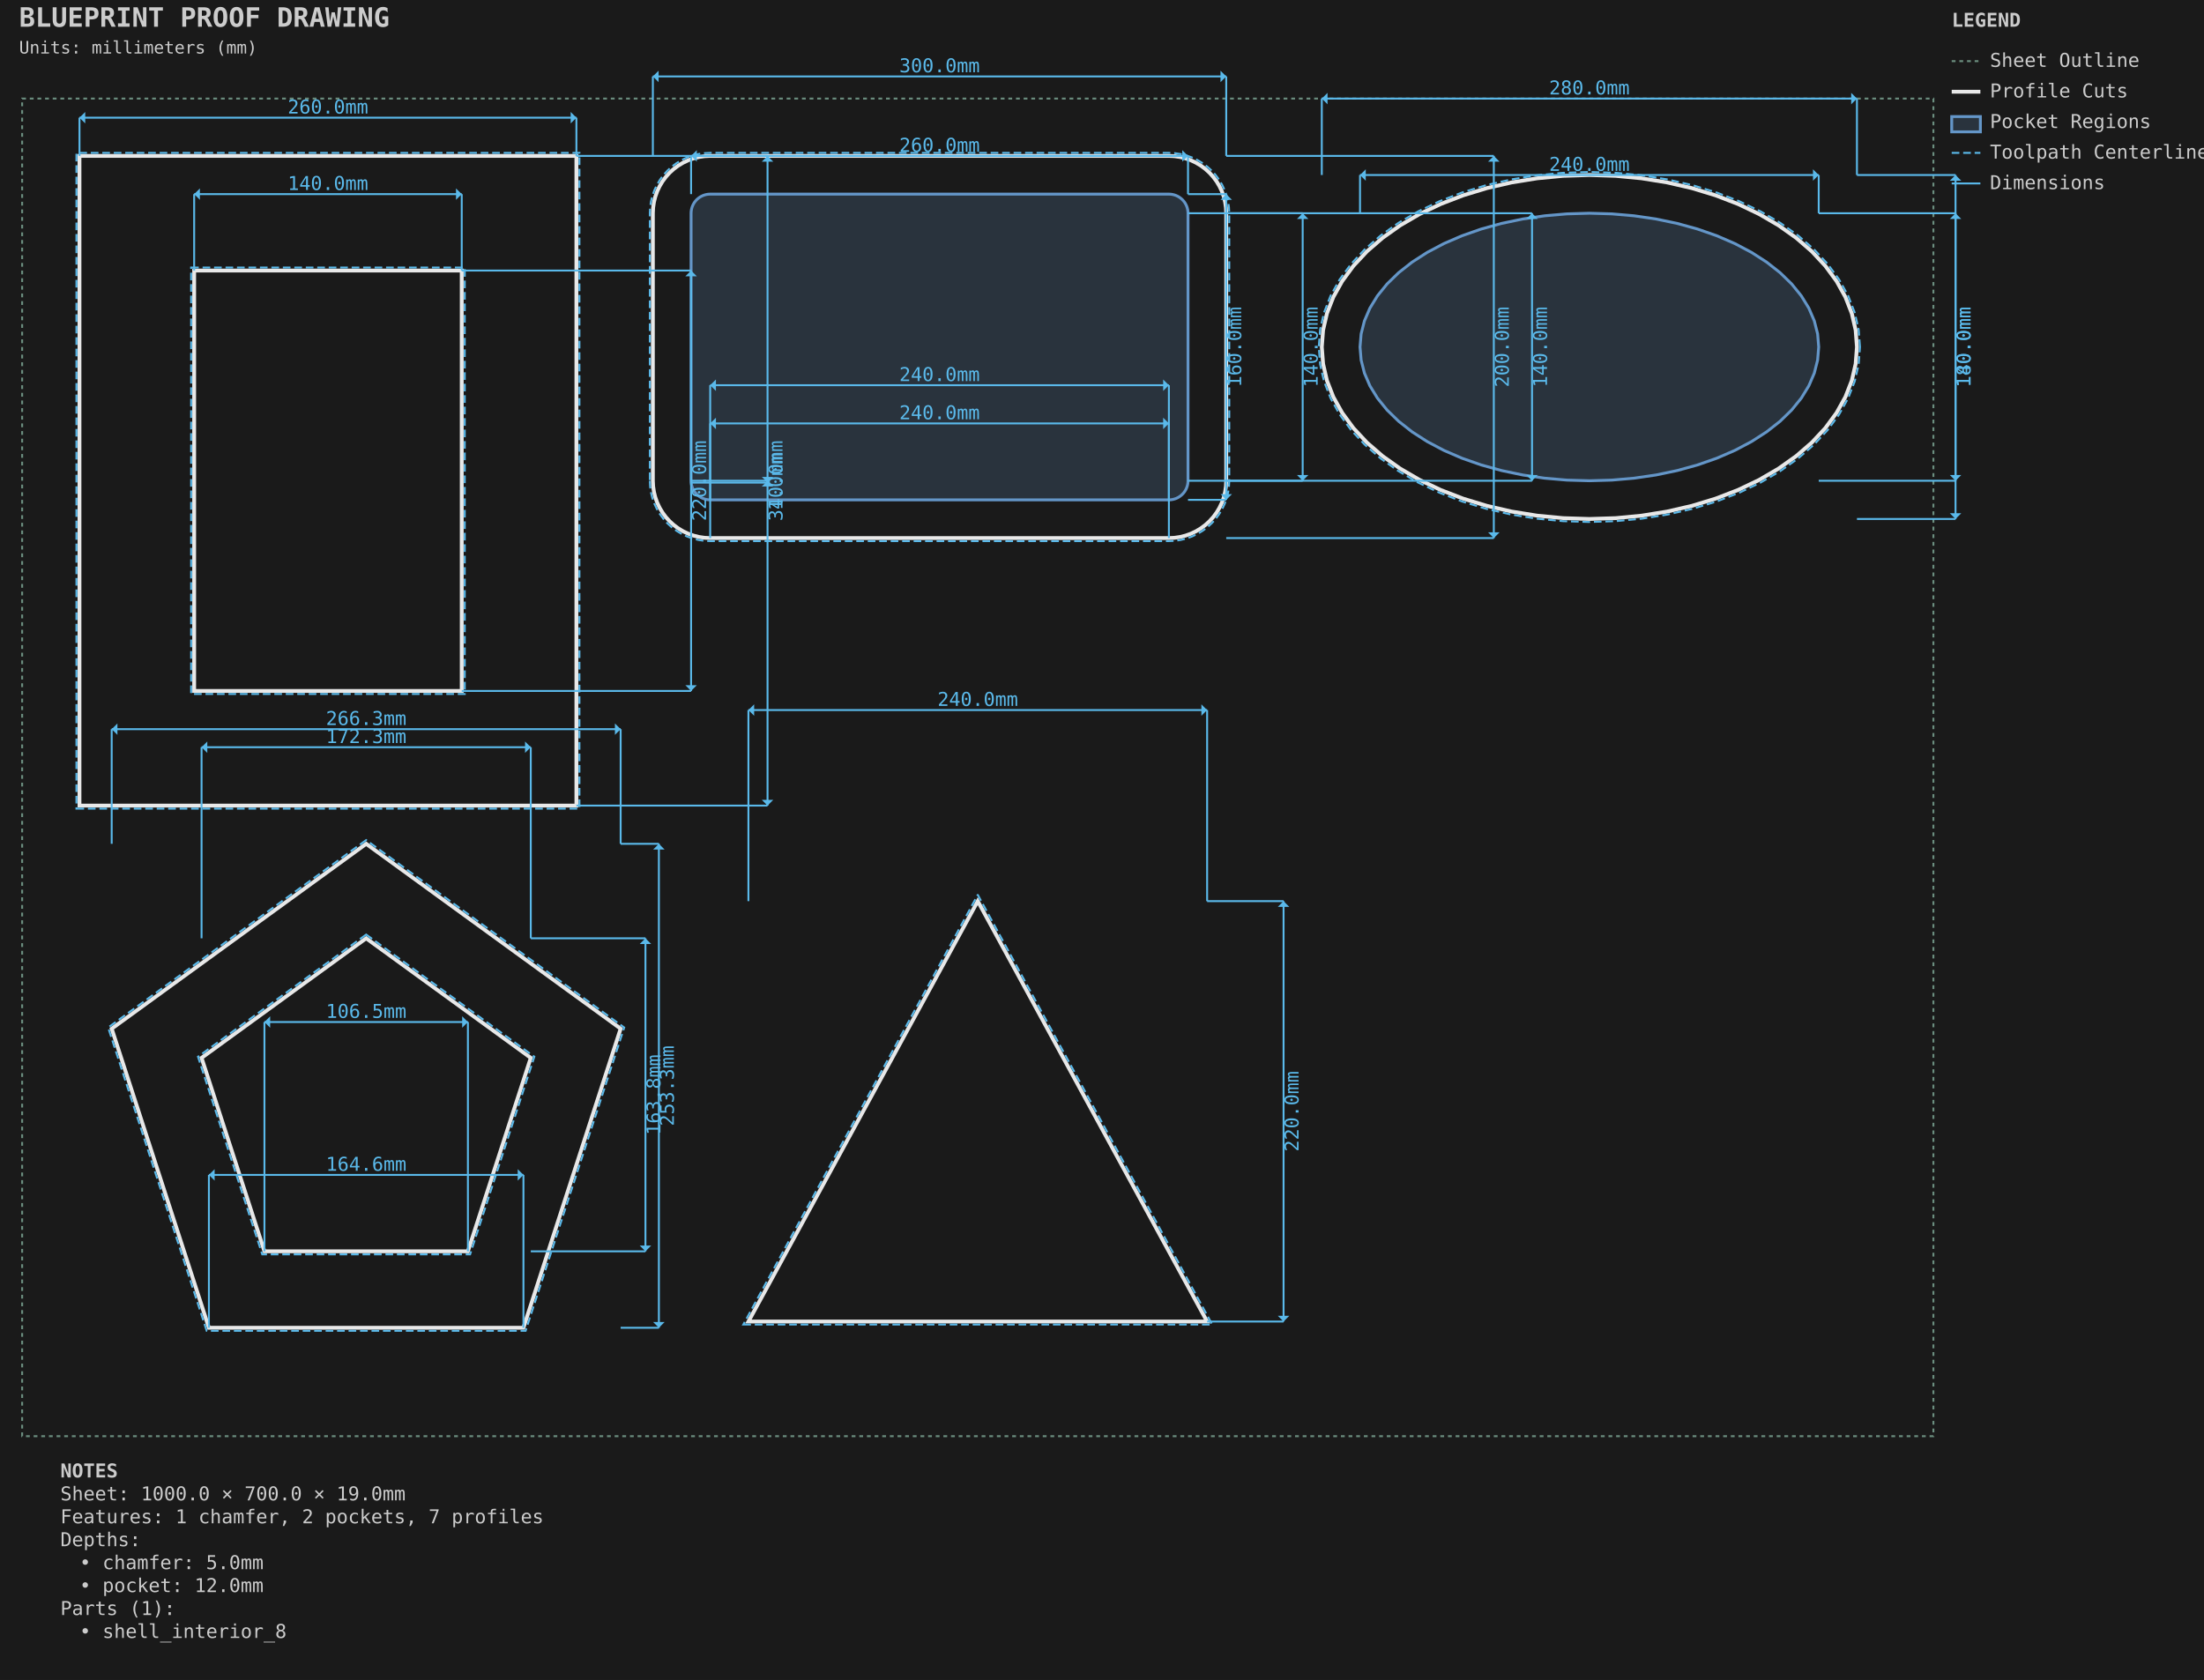
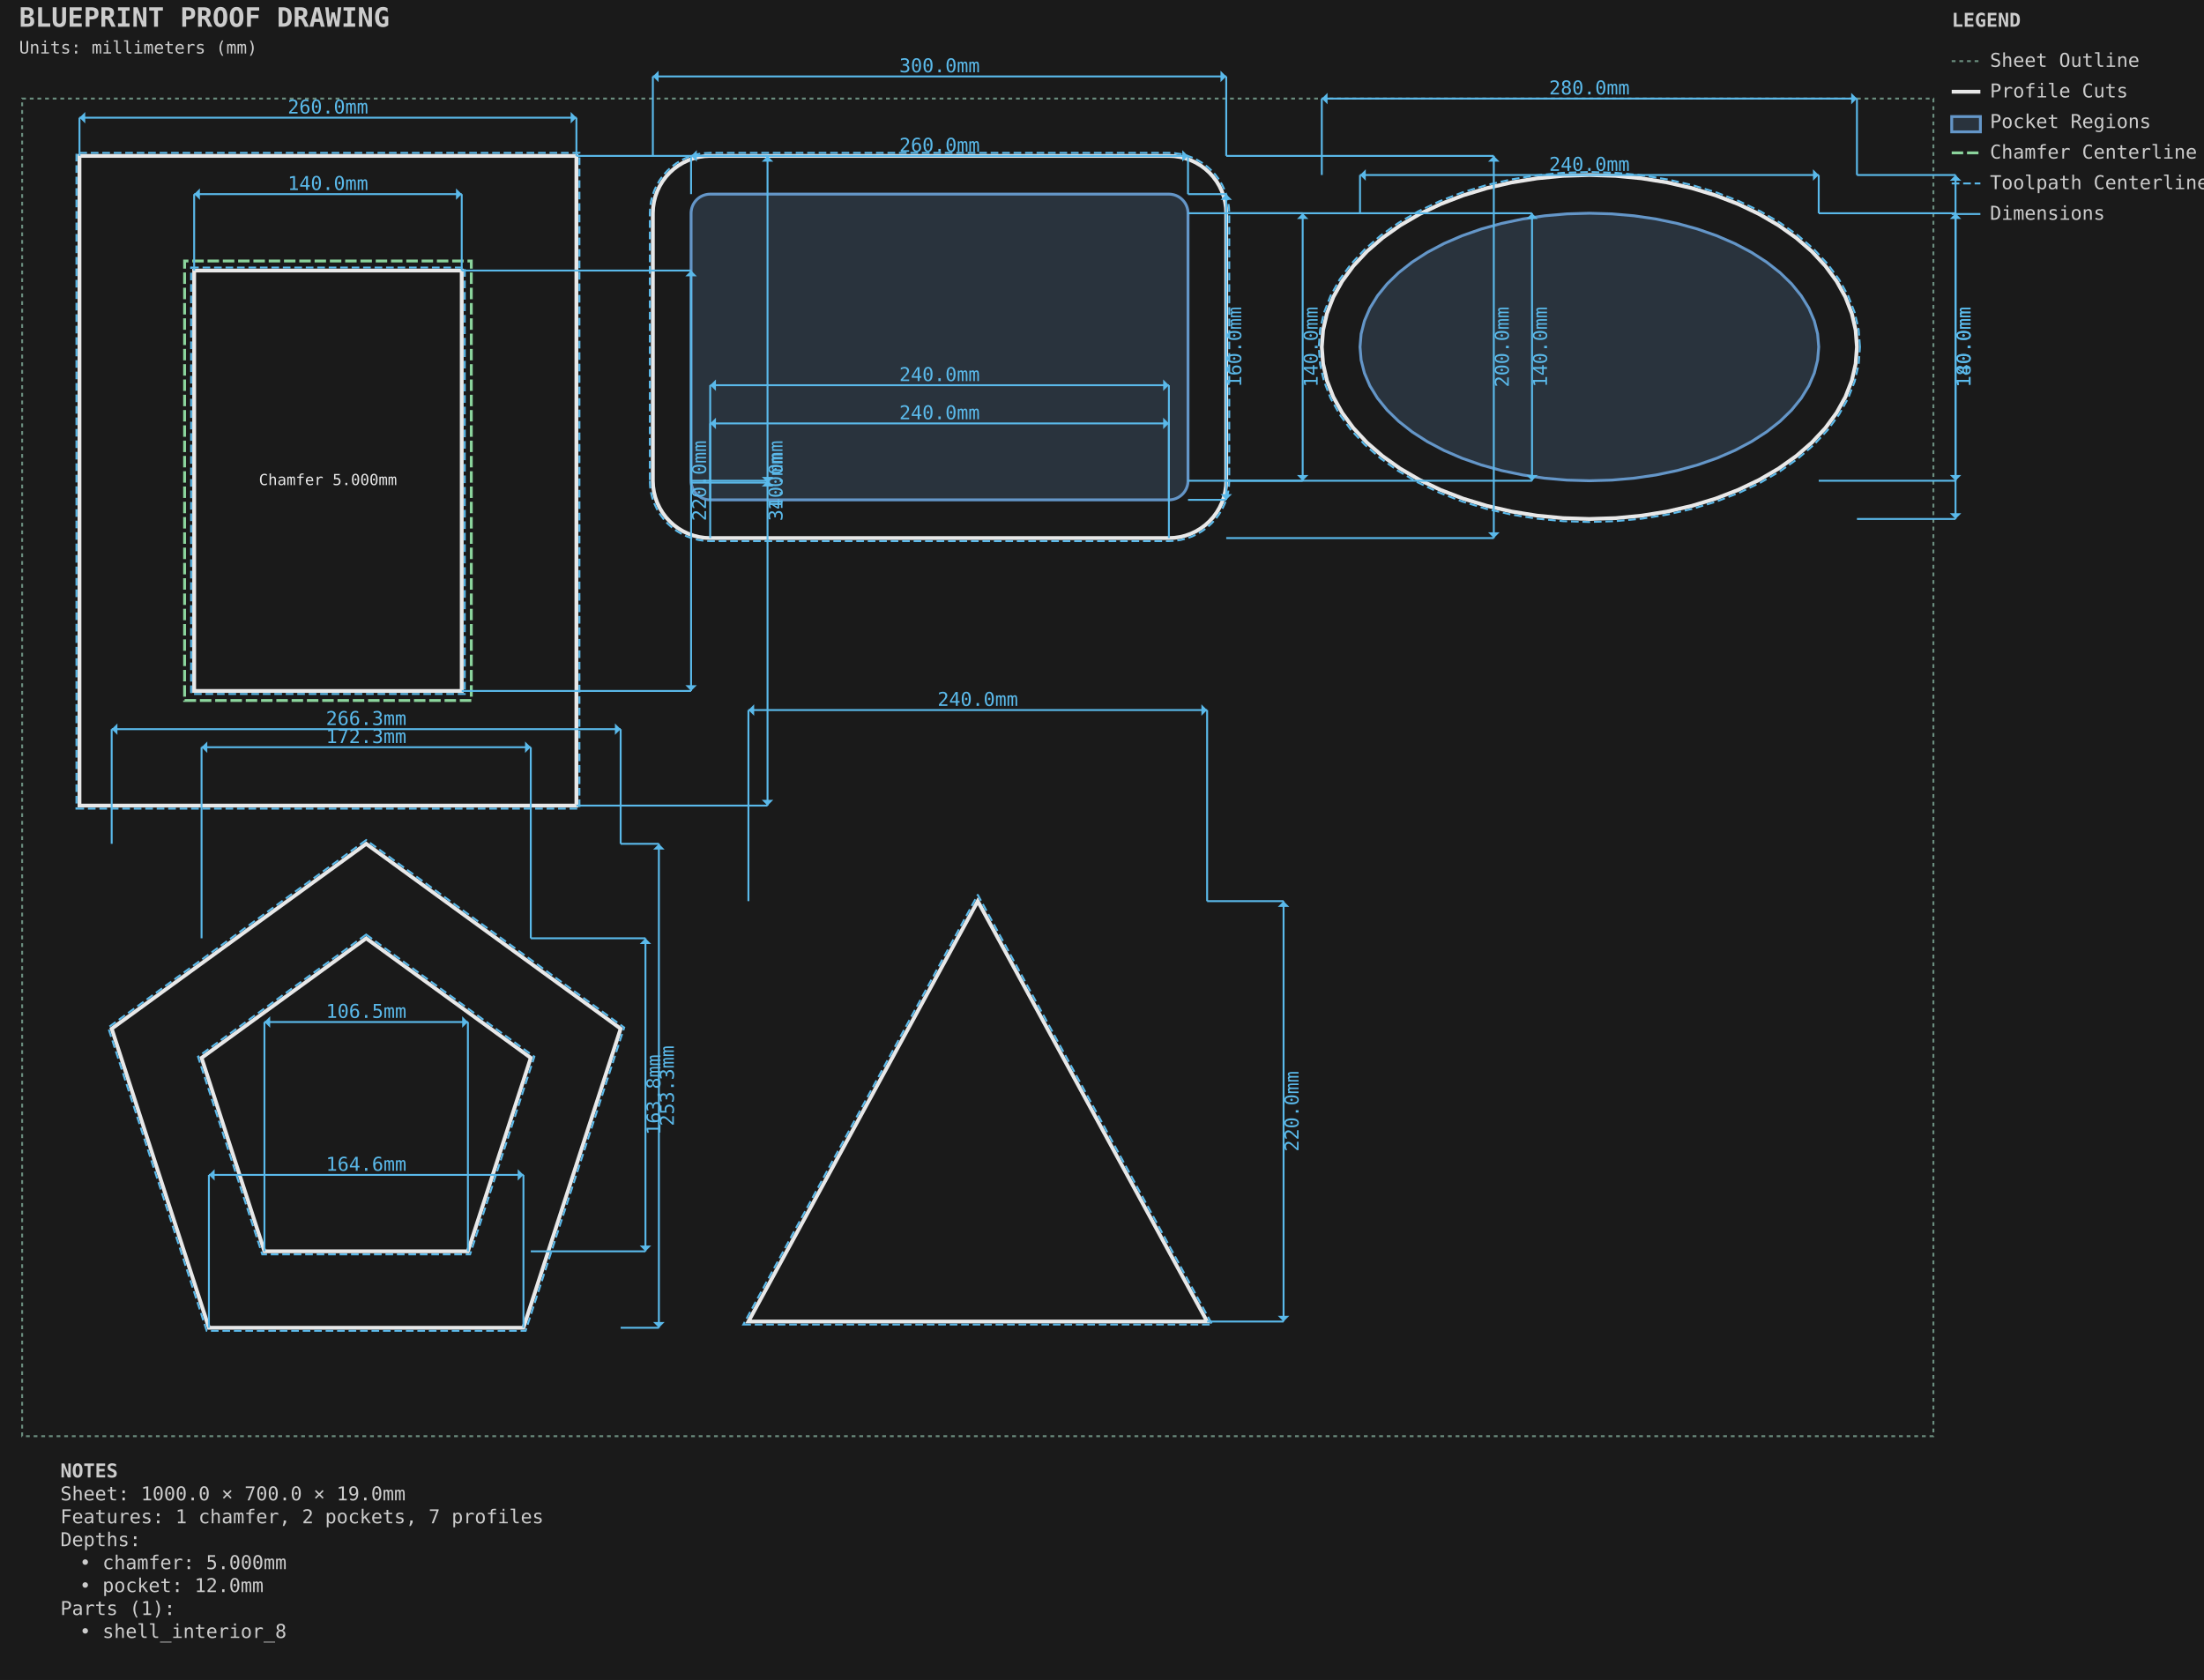
<svg xmlns="http://www.w3.org/2000/svg" viewBox="-11.588 -51.587 1153.175 879.175" width="1153.175mm" height="879.175mm">
  <style>.default { stroke: #e8e8e8; fill: none; stroke-width: 1; }
.sheet-outline { stroke: #6b8e7f; fill: none; stroke-width: 1; stroke-dasharray: 2,2; }
.profile { stroke: #e8e8e8; fill: none; stroke-width: 2; }
.pocket { stroke: #6496c8; fill: #6496c8; fill-opacity: 0.2; stroke-width: 1.5; }
.hole { stroke: #e8e8e8; fill: none; stroke-width: 1.5; }
.engrave { stroke: #888888; fill: none; stroke-width: 0.25; }
+ .bevel { stroke: #ffb454; fill: none; stroke-width: 1.5; }
+ .chamfer { stroke: #8bd49c; fill: none; stroke-width: 1.5; stroke-dasharray: 6,2; }
+ .roundover { stroke: #cba6f7; fill: none; stroke-width: 1.5; stroke-dasharray: 2,2; }
+ .edge-unplanned { stroke: #ff6b6b; fill: none; stroke-width: 1.5; stroke-dasharray: 4,2; }
+ .edge-label { fill: #e8e8e8; stroke: none; font-family: monospace; font-size: 8px; }
.keepout { stroke: #ff6b6b; fill: #ff6b6b; fill-opacity: 0.15; stroke-width: 1; stroke-dasharray: 4,2; }
.waste { stroke: #ff9500; fill: none; stroke-width: 2; stroke-dasharray: 8,4; }
.toolpath { stroke: #5ab9ea; fill: none; stroke-width: 1; stroke-dasharray: 4,2; }
.dimension { stroke: #5ab9ea; fill: none; stroke-width: 1; }
.dimension-text { fill: #5ab9ea; font-family: monospace; font-size: 10px; }
.construction { stroke: #6b8e7f; fill: none; stroke-width: 0.5; stroke-dasharray: 2,2; }
.label { fill: #ffcc00; font-family: monospace; font-size: 8px; font-weight: bold; }
.notes { fill: #cccccc; font-family: monospace; font-size: 10px; }
.table { stroke: #5c4a32; fill: #c4a46c; fill-opacity: 0.2; stroke-width: 1; }
.envelope { stroke: #ff6b6b; fill: none; stroke-width: 2; }
.spoilboard { stroke: none; fill: #4ecdc4; fill-opacity: 0.1; stroke-width: 0; }
.effective-envelope { stroke: #ffd93d; fill: none; stroke-width: 1; stroke-dasharray: 4,2; }
.origin { stroke: #ff6b6b; fill: #ff6b6b; stroke-width: 1; }
.centerline { stroke: #6b8e7f; fill: none; stroke-width: 0.5; stroke-dasharray: 8,4; }
.soft-limit { stroke: #ff9500; fill: none; stroke-width: 1.5; stroke-dasharray: 6,3; }
.t-track { stroke: none; fill: #66cc88; fill-opacity: 0.25; stroke-width: 0; }
.margin-zone { fill: #6b8e7f; fill-opacity: 0.15; }
.legend { fill: #cccccc; font-family: monospace; font-size: 10px; }
.title { fill: #cccccc; font-family: monospace; font-size: 14px; font-weight: bold; }
.section-label { fill: #5ab9ea; font-family: monospace; font-size: 9px; font-weight: bold; }
.callout-box { stroke: #5ab9ea; fill: none; stroke-width: 1; }
.callout-detail { stroke: #e8e8e8; fill: none; stroke-width: 1.5; }
.beam-assembly { stroke: #e8e8e8; fill: none; stroke-width: 1; }
.beam-layer { stroke: #6496c8; fill: #6496c8; fill-opacity: 0.15; stroke-width: 1; }
.beam-splice { stroke: #ff9500; fill: none; stroke-width: 1.5; stroke-dasharray: 4,2; }
.title-subtitle { fill: #cccccc; font-family: monospace; font-size: 9px; }
.callout-ref-text { fill: #5ab9ea; font-family: monospace; font-size: 7px; }
.callout-dim-text { fill: #5ab9ea; font-family: monospace; font-size: 8px; }
.beam-dim-text { fill: #5ab9ea; font-family: monospace; font-size: 8px; }
.beam-segment-text { fill: #5ab9ea; font-family: monospace; font-size: 7px; }
.heightfield-border { stroke: #ffcc00; fill: none; stroke-width: 1; stroke-dasharray: 4,2; }</style>
  <rect x="-11.588" y="-51.587" width="1153.175" height="879.175" fill="#1a1a1a" />
  <g id="SHEET_OUTLINE" class="sheet-outline">
    <rect x="0.000" y="0.000" width="1000.000" height="700.000" stroke="#6b8e7f" fill="none" stroke-width="1" stroke-dasharray="2,2" id="sheet_boundary" />
  </g>
  <g id="PROFILE_CUTS" class="profile-cuts">
    <path d="M 30.000 370.000 L 290.000 370.000 L 290.000 30.000 L 30.000 30.000 Z" stroke="#e8e8e8" fill="none" stroke-width="2" id="generated_profile_0" />
    <rect x="90.000" y="90.000" width="140.000" height="220.000" stroke="#e8e8e8" fill="none" stroke-width="2" id="generated_profile_1" />
    <path d="M 330.000 200.000 L 330.144 202.941 L 330.576 205.853 L 331.292 208.709 L 332.284 211.481 L 333.542 214.142 L 335.056 216.667 L 336.810 219.032 L 338.787 221.213 L 340.968 223.190 L 343.333 224.944 L 345.858 226.458 L 348.519 227.716 L 351.291 228.708 L 354.147 229.424 L 357.059 229.856 L 360.000 230.000 L 600.000 230.000 L 602.941 229.856 L 605.853 229.424 L 608.709 228.708 L 611.481 227.716 L 614.142 226.458 L 616.667 224.944 L 619.032 223.190 L 621.213 221.213 L 623.190 219.032 L 624.944 216.667 L 626.458 214.142 L 627.716 211.481 L 628.708 208.709 L 629.424 205.853 L 629.856 202.941 L 630.000 200.000 L 630.000 60.000 L 629.856 57.059 L 629.424 54.147 L 628.708 51.291 L 627.716 48.519 L 626.458 45.858 L 624.944 43.333 L 623.190 40.968 L 621.213 38.787 L 619.032 36.810 L 616.667 35.056 L 614.142 33.542 L 611.481 32.284 L 608.709 31.292 L 605.853 30.576 L 602.941 30.144 L 600.000 30.000 L 360.000 30.000 L 357.059 30.144 L 354.147 30.576 L 351.291 31.292 L 348.519 32.284 L 345.858 33.542 L 343.333 35.056 L 340.968 36.810 L 338.787 38.787 L 336.810 40.968 L 335.056 43.333 L 333.542 45.858 L 332.284 48.519 L 331.292 51.291 L 330.576 54.147 L 330.144 57.059 L 330.000 60.000 Z" stroke="#e8e8e8" fill="none" stroke-width="2" id="generated_profile_3" />
    <path d="M 960.000 130.000 L 959.326 121.178 L 957.310 112.442 L 953.972 103.874 L 949.343 95.558 L 943.469 87.574 L 936.406 79.999 L 928.221 72.905 L 918.995 66.360 L 908.815 60.429 L 897.780 55.168 L 885.996 50.627 L 873.576 46.851 L 860.640 43.875 L 847.313 41.729 L 833.722 40.433 L 820.000 40.000 L 806.278 40.433 L 792.687 41.729 L 779.360 43.875 L 766.424 46.851 L 754.004 50.627 L 742.220 55.168 L 731.185 60.429 L 721.005 66.360 L 711.779 72.905 L 703.594 79.999 L 696.531 87.574 L 690.657 95.558 L 686.028 103.874 L 682.690 112.442 L 680.674 121.178 L 680.000 130.000 L 680.674 138.822 L 682.690 147.558 L 686.028 156.126 L 690.657 164.442 L 696.531 172.426 L 703.594 180.001 L 711.779 187.095 L 721.005 193.640 L 731.185 199.571 L 742.220 204.832 L 754.004 209.373 L 766.424 213.149 L 779.360 216.125 L 792.687 218.271 L 806.278 219.567 L 820.000 220.000 L 833.722 219.567 L 847.313 218.271 L 860.640 216.125 L 873.576 213.149 L 885.996 209.373 L 897.780 204.832 L 908.815 199.571 L 918.995 193.640 L 928.221 187.095 L 936.406 180.001 L 943.469 172.426 L 949.343 164.442 L 953.972 156.126 L 957.310 147.558 L 959.326 138.822 Z" stroke="#e8e8e8" fill="none" stroke-width="2" id="generated_profile_5" />
    <path d="M 180.000 390.000 L 46.850 486.740 L 97.710 643.260 L 262.290 643.260 L 313.150 486.740 Z" stroke="#e8e8e8" fill="none" stroke-width="2" id="generated_profile_7" />
    <path d="M 180.000 439.443 L 93.873 502.018 L 126.771 603.260 L 233.229 603.260 L 266.127 502.018 Z" stroke="#e8e8e8" fill="none" stroke-width="2" id="shell_interior_8" />
    <path d="M 380.000 640.000 L 620.000 640.000 L 500.000 420.000 Z" stroke="#e8e8e8" fill="none" stroke-width="2" id="generated_profile_9" />
  </g>
  <g id="PROFILE_TOOLPATHS" class="profile-toolpaths">
    <path d="M 28.413 371.587 L 291.587 371.587 L 291.587 28.413 L 28.413 28.413 Z" stroke="#5ab9ea" fill="none" stroke-width="1" stroke-dasharray="4,2" id="generated_profile_0_toolpath" />
    <rect x="88.412" y="88.413" width="143.175" height="223.175" stroke="#5ab9ea" fill="none" stroke-width="1" stroke-dasharray="4,2" id="generated_profile_1_toolpath" />
    <path d="M 328.413 200.039 L 328.563 203.096 L 329.018 206.163 L 329.771 209.170 L 330.815 212.089 L 332.141 214.891 L 333.734 217.550 L 335.581 220.040 L 337.663 222.337 L 339.960 224.419 L 342.450 226.266 L 345.109 227.859 L 347.911 229.185 L 350.830 230.229 L 353.837 230.982 L 356.904 231.437 L 359.961 231.587 L 600.039 231.587 L 603.096 231.437 L 606.163 230.982 L 609.170 230.229 L 612.089 229.185 L 614.891 227.859 L 617.550 226.266 L 620.040 224.419 L 622.337 222.337 L 624.419 220.040 L 626.266 217.550 L 627.859 214.891 L 629.185 212.089 L 630.229 209.170 L 630.982 206.163 L 631.437 203.096 L 631.587 200.039 L 631.587 59.961 L 631.437 56.904 L 630.982 53.837 L 630.229 50.830 L 629.185 47.911 L 627.859 45.109 L 626.266 42.450 L 624.419 39.960 L 622.337 37.663 L 620.040 35.581 L 617.550 33.734 L 614.891 32.141 L 612.089 30.815 L 609.170 29.771 L 606.163 29.018 L 603.096 28.563 L 600.039 28.413 L 359.961 28.413 L 356.904 28.563 L 353.837 29.018 L 350.830 29.771 L 347.911 30.815 L 345.109 32.141 L 342.450 33.734 L 339.960 35.581 L 337.663 37.663 L 335.581 39.960 L 333.734 42.450 L 332.141 45.109 L 330.815 47.911 L 329.771 50.830 L 329.018 53.837 L 328.563 56.904 L 328.413 59.961 Z" stroke="#5ab9ea" fill="none" stroke-width="1" stroke-dasharray="4,2" id="generated_profile_3_toolpath" />
    <path d="M 961.592 130.000 L 960.900 120.938 L 958.831 111.973 L 955.411 103.197 L 950.681 94.699 L 944.693 86.559 L 937.509 78.854 L 929.203 71.654 L 919.855 65.024 L 909.558 59.024 L 898.408 53.708 L 886.513 49.125 L 873.985 45.316 L 860.944 42.316 L 847.514 40.154 L 833.823 38.848 L 820.000 38.412 L 806.177 38.848 L 792.486 40.154 L 779.056 42.316 L 766.015 45.316 L 753.487 49.125 L 741.592 53.708 L 730.442 59.024 L 720.145 65.024 L 710.797 71.654 L 702.491 78.854 L 695.307 86.559 L 689.319 94.699 L 684.589 103.197 L 681.169 111.973 L 679.100 120.938 L 678.408 130.000 L 679.100 139.062 L 681.169 148.027 L 684.589 156.803 L 689.319 165.301 L 695.307 173.441 L 702.491 181.146 L 710.797 188.346 L 720.145 194.976 L 730.442 200.976 L 741.592 206.292 L 753.487 210.875 L 766.015 214.684 L 779.056 217.684 L 792.486 219.846 L 806.177 221.152 L 820.000 221.588 L 833.823 221.152 L 847.514 219.846 L 860.944 217.684 L 873.985 214.684 L 886.513 210.875 L 898.408 206.292 L 909.558 200.976 L 919.855 194.976 L 929.203 188.346 L 937.509 181.146 L 944.693 173.441 L 950.681 165.301 L 955.411 156.803 L 958.831 148.027 L 960.900 139.062 Z" stroke="#5ab9ea" fill="none" stroke-width="1" stroke-dasharray="4,2" id="generated_profile_5_toolpath" />
    <path d="M 180.000 388.038 L 44.984 486.134 L 96.557 644.847 L 263.443 644.847 L 315.016 486.134 Z" stroke="#5ab9ea" fill="none" stroke-width="1" stroke-dasharray="4,2" id="generated_profile_7_toolpath" />
    <path d="M 180.000 437.481 L 92.007 501.412 L 125.618 604.847 L 234.382 604.847 L 267.993 501.412 Z" stroke="#5ab9ea" fill="none" stroke-width="1" stroke-dasharray="4,2" id="shell_interior_8_toolpath" />
    <path d="M 377.326 641.587 L 622.674 641.587 L 500.076 416.825 L 499.924 416.825 Z" stroke="#5ab9ea" fill="none" stroke-width="1" stroke-dasharray="4,2" id="generated_profile_9_toolpath" />
  </g>
  <g id="POCKET_REGIONS" class="pocket-regions">
    <path d="M 350.000 200.000 L 350.048 200.980 L 350.192 201.951 L 350.431 202.903 L 350.761 203.827 L 351.181 204.714 L 351.685 205.556 L 352.270 206.344 L 352.929 207.071 L 353.656 207.730 L 354.444 208.315 L 355.286 208.819 L 356.173 209.239 L 357.097 209.569 L 358.049 209.808 L 359.020 209.952 L 360.000 210.000 L 600.000 210.000 L 600.980 209.952 L 601.951 209.808 L 602.903 209.569 L 603.827 209.239 L 604.714 208.819 L 605.556 208.315 L 606.344 207.730 L 607.071 207.071 L 607.730 206.344 L 608.315 205.556 L 608.819 204.714 L 609.239 203.827 L 609.569 202.903 L 609.808 201.951 L 609.952 200.980 L 610.000 200.000 L 610.000 60.000 L 609.952 59.020 L 609.808 58.049 L 609.569 57.097 L 609.239 56.173 L 608.819 55.286 L 608.315 54.444 L 607.730 53.656 L 607.071 52.929 L 606.344 52.270 L 605.556 51.685 L 604.714 51.181 L 603.827 50.761 L 602.903 50.431 L 601.951 50.192 L 600.980 50.048 L 600.000 50.000 L 360.000 50.000 L 359.020 50.048 L 358.049 50.192 L 357.097 50.431 L 356.173 50.761 L 355.286 51.181 L 354.444 51.685 L 353.656 52.270 L 352.929 52.929 L 352.270 53.656 L 351.685 54.444 L 351.181 55.286 L 350.761 56.173 L 350.431 57.097 L 350.192 58.049 L 350.048 59.020 L 350.000 60.000 Z" stroke="#6496c8" fill="#6496c8" fill-opacity="0.2" stroke-width="1.5" id="generated_pocket_4" />
    <path d="M 940.000 130.000 L 939.422 123.139 L 937.694 116.344 L 934.833 109.680 L 930.866 103.212 L 925.831 97.002 L 919.776 91.110 L 912.761 85.592 L 904.853 80.503 L 896.127 75.889 L 886.668 71.797 L 876.568 68.266 L 865.922 65.328 L 854.834 63.014 L 843.411 61.345 L 831.762 60.337 L 820.000 60.000 L 808.238 60.337 L 796.589 61.345 L 785.166 63.014 L 774.078 65.328 L 763.432 68.266 L 753.332 71.797 L 743.873 75.889 L 735.147 80.503 L 727.239 85.592 L 720.224 91.110 L 714.169 97.002 L 709.134 103.212 L 705.167 109.680 L 702.306 116.344 L 700.578 123.139 L 700.000 130.000 L 700.578 136.861 L 702.306 143.656 L 705.167 150.320 L 709.134 156.788 L 714.169 162.998 L 720.224 168.890 L 727.239 174.408 L 735.147 179.497 L 743.873 184.111 L 753.332 188.203 L 763.432 191.734 L 774.078 194.672 L 785.166 196.986 L 796.589 198.655 L 808.238 199.663 L 820.000 200.000 L 831.762 199.663 L 843.411 198.655 L 854.834 196.986 L 865.922 194.672 L 876.568 191.734 L 886.668 188.203 L 896.127 184.111 L 904.853 179.497 L 912.761 174.408 L 919.776 168.890 L 925.831 162.998 L 930.866 156.788 L 934.833 150.320 L 937.694 143.656 L 939.422 136.861 Z" stroke="#6496c8" fill="#6496c8" fill-opacity="0.2" stroke-width="1.5" id="generated_pocket_6" />
+   </g>
+   <g id="CHAMFER_CUTS" class="chamfer-cuts">
+     <path d="M 85.000 315.000 L 235.000 315.000 L 235.000 85.000 L 85.000 85.000 L 85.000 315.000 Z" stroke="#8bd49c" fill="none" stroke-width="1.5" stroke-dasharray="6,2" id="generated_chamfer_2_edge_cut" />
+     <text x="160.000" y="200.000" text-anchor="middle" dominant-baseline="middle" fill="#e8e8e8" stroke="none" font-family="monospace" font-size="8px" id="generated_chamfer_2_edge_depth">Chamfer 5.000mm</text>
  </g>
  <g id="DIMENSIONS" class="dimensions">
    <line x1="350.0" y1="50.0" x2="350.0" y2="30.0" stroke="#5ab9ea" stroke-width="1" />
    <line x1="610.0" y1="50.0" x2="610.0" y2="30.0" stroke="#5ab9ea" stroke-width="1" />
    <line x1="350.0" y1="30.0" x2="610.0" y2="30.0" stroke="#5ab9ea" stroke-width="1" />
    <polygon points="350.0,30.0 353.0,27.0 353.0,33.0" fill="#5ab9ea" />
    <polygon points="610.0,30.0 607.0,27.0 607.0,33.0" fill="#5ab9ea" />
    <text x="480.0" y="25.0" text-anchor="middle" dominant-baseline="middle" fill="#5ab9ea" font-family="monospace" font-size="10px">260.0mm</text>
    <line x1="610.0" y1="50.0" x2="630.0" y2="50.0" stroke="#5ab9ea" stroke-width="1" />
    <line x1="610.0" y1="210.0" x2="630.0" y2="210.0" stroke="#5ab9ea" stroke-width="1" />
    <line x1="630.0" y1="50.0" x2="630.0" y2="210.0" stroke="#5ab9ea" stroke-width="1" />
    <polygon points="630.0,50.0 627.0,53.0 633.0,53.0" fill="#5ab9ea" />
    <polygon points="630.0,210.0 627.0,207.0 633.0,207.0" fill="#5ab9ea" />
    <text x="635.0" y="130.0" text-anchor="middle" dominant-baseline="middle" transform="rotate(-90 635.0 130.0)" fill="#5ab9ea" font-family="monospace" font-size="10px">160.0mm</text>
    <line x1="350.0" y1="200.0" x2="390.0" y2="200.0" stroke="#5ab9ea" stroke-width="1" />
    <line x1="350.0" y1="200.98" x2="390.0" y2="200.98" stroke="#5ab9ea" stroke-width="1" />
    <line x1="390.0" y1="200.0" x2="390.0" y2="200.98" stroke="#5ab9ea" stroke-width="1" />
    <polygon points="390.0,200.0 387.0,203.0 393.0,203.0" fill="#5ab9ea" />
    <polygon points="390.0,200.98 387.0,197.98 393.0,197.98" fill="#5ab9ea" />
    <text x="395.0" y="200.49" text-anchor="middle" dominant-baseline="middle" transform="rotate(-90 395.0 200.4901)" fill="#5ab9ea" font-family="monospace" font-size="10px">1.0mm</text>
    <line x1="360.0" y1="210.0" x2="360.0" y2="170.0" stroke="#5ab9ea" stroke-width="1" />
    <line x1="600.0" y1="210.0" x2="600.0" y2="170.0" stroke="#5ab9ea" stroke-width="1" />
    <line x1="360.0" y1="170.0" x2="600.0" y2="170.0" stroke="#5ab9ea" stroke-width="1" />
    <polygon points="360.0,170.0 363.0,167.0 363.0,173.0" fill="#5ab9ea" />
    <polygon points="600.0,170.0 597.0,167.0 597.0,173.0" fill="#5ab9ea" />
    <text x="480.0" y="165.0" text-anchor="middle" dominant-baseline="middle" fill="#5ab9ea" font-family="monospace" font-size="10px">240.0mm</text>
    <line x1="610.0" y1="60.0" x2="670.0" y2="60.0" stroke="#5ab9ea" stroke-width="1" />
    <line x1="610.0" y1="200.0" x2="670.0" y2="200.0" stroke="#5ab9ea" stroke-width="1" />
    <line x1="670.0" y1="60.0" x2="670.0" y2="200.0" stroke="#5ab9ea" stroke-width="1" />
    <polygon points="670.0,60.0 667.0,63.0 673.0,63.0" fill="#5ab9ea" />
    <polygon points="670.0,200.0 667.0,197.0 673.0,197.0" fill="#5ab9ea" />
    <text x="675.0" y="130.0" text-anchor="middle" dominant-baseline="middle" transform="rotate(-90 675.0 130.0)" fill="#5ab9ea" font-family="monospace" font-size="10px">140.0mm</text>
    <line x1="700.0" y1="60.0" x2="700.0" y2="40.0" stroke="#5ab9ea" stroke-width="1" />
    <line x1="940.0" y1="60.0" x2="940.0" y2="40.0" stroke="#5ab9ea" stroke-width="1" />
    <line x1="700.0" y1="40.0" x2="940.0" y2="40.0" stroke="#5ab9ea" stroke-width="1" />
    <polygon points="700.0,40.0 703.0,37.0 703.0,43.0" fill="#5ab9ea" />
    <polygon points="940.0,40.0 937.0,37.0 937.0,43.0" fill="#5ab9ea" />
    <text x="820.0" y="35.0" text-anchor="middle" dominant-baseline="middle" fill="#5ab9ea" font-family="monospace" font-size="10px">240.0mm</text>
    <line x1="940.0" y1="60.0" x2="1011.587" y2="60.0" stroke="#5ab9ea" stroke-width="1" />
    <line x1="940.0" y1="200.0" x2="1011.587" y2="200.0" stroke="#5ab9ea" stroke-width="1" />
    <line x1="1011.587" y1="60.0" x2="1011.587" y2="200.0" stroke="#5ab9ea" stroke-width="1" />
    <polygon points="1011.587,60.0 1008.587,63.0 1014.587,63.0" fill="#5ab9ea" />
    <polygon points="1011.587,200.0 1008.587,197.0 1014.587,197.0" fill="#5ab9ea" />
    <text x="1016.587" y="130.0" text-anchor="middle" dominant-baseline="middle" transform="rotate(-90 1016.587 130.0)" fill="#5ab9ea" font-family="monospace" font-size="10px">140.0mm</text>
    <line x1="30.0" y1="30.0" x2="30.0" y2="10.0" stroke="#5ab9ea" stroke-width="1" />
    <line x1="290.0" y1="30.0" x2="290.0" y2="10.0" stroke="#5ab9ea" stroke-width="1" />
    <line x1="30.0" y1="10.0" x2="290.0" y2="10.0" stroke="#5ab9ea" stroke-width="1" />
    <polygon points="30.0,10.0 33.0,7.0 33.0,13.0" fill="#5ab9ea" />
    <polygon points="290.0,10.0 287.0,7.0 287.0,13.0" fill="#5ab9ea" />
    <text x="160.0" y="5.0" text-anchor="middle" dominant-baseline="middle" fill="#5ab9ea" font-family="monospace" font-size="10px">260.0mm</text>
    <line x1="290.0" y1="30.0" x2="390.0" y2="30.0" stroke="#5ab9ea" stroke-width="1" />
    <line x1="290.0" y1="370.0" x2="390.0" y2="370.0" stroke="#5ab9ea" stroke-width="1" />
    <line x1="390.0" y1="30.0" x2="390.0" y2="370.0" stroke="#5ab9ea" stroke-width="1" />
    <polygon points="390.0,30.0 387.0,33.0 393.0,33.0" fill="#5ab9ea" />
    <polygon points="390.0,370.0 387.0,367.0 393.0,367.0" fill="#5ab9ea" />
    <text x="395.0" y="200.0" text-anchor="middle" dominant-baseline="middle" transform="rotate(-90 395.0 200.0)" fill="#5ab9ea" font-family="monospace" font-size="10px">340.0mm</text>
    <line x1="90.0" y1="90.0" x2="90.0" y2="50.0" stroke="#5ab9ea" stroke-width="1" />
    <line x1="230.0" y1="90.0" x2="230.0" y2="50.0" stroke="#5ab9ea" stroke-width="1" />
    <line x1="90.0" y1="50.0" x2="230.0" y2="50.0" stroke="#5ab9ea" stroke-width="1" />
    <polygon points="90.0,50.0 93.0,47.0 93.0,53.0" fill="#5ab9ea" />
    <polygon points="230.0,50.0 227.0,47.0 227.0,53.0" fill="#5ab9ea" />
    <text x="160.0" y="45.0" text-anchor="middle" dominant-baseline="middle" fill="#5ab9ea" font-family="monospace" font-size="10px">140.0mm</text>
    <line x1="230.0" y1="90.0" x2="350.0" y2="90.0" stroke="#5ab9ea" stroke-width="1" />
    <line x1="230.0" y1="310.0" x2="350.0" y2="310.0" stroke="#5ab9ea" stroke-width="1" />
    <line x1="350.0" y1="90.0" x2="350.0" y2="310.0" stroke="#5ab9ea" stroke-width="1" />
    <polygon points="350.0,90.0 347.0,93.0 353.0,93.0" fill="#5ab9ea" />
    <polygon points="350.0,310.0 347.0,307.0 353.0,307.0" fill="#5ab9ea" />
    <text x="355.0" y="200.0" text-anchor="middle" dominant-baseline="middle" transform="rotate(-90 355.0 200.0)" fill="#5ab9ea" font-family="monospace" font-size="10px">220.0mm</text>
    <line x1="330.0" y1="30.0" x2="330.0" y2="-11.588" stroke="#5ab9ea" stroke-width="1" />
    <line x1="630.0" y1="30.0" x2="630.0" y2="-11.588" stroke="#5ab9ea" stroke-width="1" />
    <line x1="330.0" y1="-11.588" x2="630.0" y2="-11.588" stroke="#5ab9ea" stroke-width="1" />
    <polygon points="330.0,-11.588 333.0,-14.588 333.0,-8.588" fill="#5ab9ea" />
    <polygon points="630.0,-11.588 627.0,-14.588 627.0,-8.588" fill="#5ab9ea" />
    <text x="480.0" y="-16.587" text-anchor="middle" dominant-baseline="middle" fill="#5ab9ea" font-family="monospace" font-size="10px">300.0mm</text>
    <line x1="630.0" y1="30.0" x2="770.0" y2="30.0" stroke="#5ab9ea" stroke-width="1" />
    <line x1="630.0" y1="230.0" x2="770.0" y2="230.0" stroke="#5ab9ea" stroke-width="1" />
    <line x1="770.0" y1="30.0" x2="770.0" y2="230.0" stroke="#5ab9ea" stroke-width="1" />
    <polygon points="770.0,30.0 767.0,33.0 773.0,33.0" fill="#5ab9ea" />
    <polygon points="770.0,230.0 767.0,227.0 773.0,227.0" fill="#5ab9ea" />
    <text x="775.0" y="130.0" text-anchor="middle" dominant-baseline="middle" transform="rotate(-90 775.0 130.0)" fill="#5ab9ea" font-family="monospace" font-size="10px">200.0mm</text>
    <line x1="360.0" y1="230.0" x2="360.0" y2="150.0" stroke="#5ab9ea" stroke-width="1" />
    <line x1="600.0" y1="230.0" x2="600.0" y2="150.0" stroke="#5ab9ea" stroke-width="1" />
    <line x1="360.0" y1="150.0" x2="600.0" y2="150.0" stroke="#5ab9ea" stroke-width="1" />
    <polygon points="360.0,150.0 363.0,147.0 363.0,153.0" fill="#5ab9ea" />
    <polygon points="600.0,150.0 597.0,147.0 597.0,153.0" fill="#5ab9ea" />
    <text x="480.0" y="145.0" text-anchor="middle" dominant-baseline="middle" fill="#5ab9ea" font-family="monospace" font-size="10px">240.0mm</text>
    <line x1="630.0" y1="60.0" x2="790.0" y2="60.0" stroke="#5ab9ea" stroke-width="1" />
    <line x1="630.0" y1="200.0" x2="790.0" y2="200.0" stroke="#5ab9ea" stroke-width="1" />
    <line x1="790.0" y1="60.0" x2="790.0" y2="200.0" stroke="#5ab9ea" stroke-width="1" />
    <polygon points="790.0,60.0 787.0,63.0 793.0,63.0" fill="#5ab9ea" />
    <polygon points="790.0,200.0 787.0,197.0 793.0,197.0" fill="#5ab9ea" />
    <text x="795.0" y="130.0" text-anchor="middle" dominant-baseline="middle" transform="rotate(-90 795.0 130.0)" fill="#5ab9ea" font-family="monospace" font-size="10px">140.0mm</text>
    <line x1="680.0" y1="40.0" x2="680.0" y2="0.0" stroke="#5ab9ea" stroke-width="1" />
    <line x1="960.0" y1="40.0" x2="960.0" y2="0.0" stroke="#5ab9ea" stroke-width="1" />
    <line x1="680.0" y1="0.0" x2="960.0" y2="0.0" stroke="#5ab9ea" stroke-width="1" />
    <polygon points="680.0,0.0 683.0,-3.0 683.0,3.0" fill="#5ab9ea" />
    <polygon points="960.0,0.0 957.0,-3.0 957.0,3.0" fill="#5ab9ea" />
    <text x="820.0" y="-5.0" text-anchor="middle" dominant-baseline="middle" fill="#5ab9ea" font-family="monospace" font-size="10px">280.0mm</text>
    <line x1="960.0" y1="40.0" x2="1011.587" y2="40.0" stroke="#5ab9ea" stroke-width="1" />
    <line x1="960.0" y1="220.0" x2="1011.587" y2="220.0" stroke="#5ab9ea" stroke-width="1" />
    <line x1="1011.587" y1="40.0" x2="1011.587" y2="220.0" stroke="#5ab9ea" stroke-width="1" />
    <polygon points="1011.587,40.0 1008.587,43.0 1014.587,43.0" fill="#5ab9ea" />
    <polygon points="1011.587,220.0 1008.587,217.0 1014.587,217.0" fill="#5ab9ea" />
    <text x="1016.587" y="130.0" text-anchor="middle" dominant-baseline="middle" transform="rotate(-90 1016.587 130.0)" fill="#5ab9ea" font-family="monospace" font-size="10px">180.0mm</text>
    <line x1="46.85" y1="390.0" x2="46.85" y2="330.0" stroke="#5ab9ea" stroke-width="1" />
    <line x1="313.15" y1="390.0" x2="313.15" y2="330.0" stroke="#5ab9ea" stroke-width="1" />
    <line x1="46.85" y1="330.0" x2="313.15" y2="330.0" stroke="#5ab9ea" stroke-width="1" />
    <polygon points="46.85,330.0 49.85,327.0 49.85,333.0" fill="#5ab9ea" />
    <polygon points="313.15,330.0 310.15,327.0 310.15,333.0" fill="#5ab9ea" />
    <text x="180.0" y="325.0" text-anchor="middle" dominant-baseline="middle" fill="#5ab9ea" font-family="monospace" font-size="10px">266.3mm</text>
    <line x1="313.15" y1="390.0" x2="333.15" y2="390.0" stroke="#5ab9ea" stroke-width="1" />
    <line x1="313.15" y1="643.26" x2="333.15" y2="643.26" stroke="#5ab9ea" stroke-width="1" />
    <line x1="333.15" y1="390.0" x2="333.15" y2="643.26" stroke="#5ab9ea" stroke-width="1" />
    <polygon points="333.15,390.0 330.15,393.0 336.15,393.0" fill="#5ab9ea" />
    <polygon points="333.15,643.26 330.15,640.26 336.15,640.26" fill="#5ab9ea" />
    <text x="338.15" y="516.63" text-anchor="middle" dominant-baseline="middle" transform="rotate(-90 338.15 516.63)" fill="#5ab9ea" font-family="monospace" font-size="10px">253.3mm</text>
    <line x1="97.71" y1="643.26" x2="97.71" y2="563.26" stroke="#5ab9ea" stroke-width="1" />
    <line x1="262.29" y1="643.26" x2="262.29" y2="563.26" stroke="#5ab9ea" stroke-width="1" />
    <line x1="97.71" y1="563.26" x2="262.29" y2="563.26" stroke="#5ab9ea" stroke-width="1" />
    <polygon points="97.71,563.26 100.71,560.26 100.71,566.26" fill="#5ab9ea" />
    <polygon points="262.29,563.26 259.29,560.26 259.29,566.26" fill="#5ab9ea" />
    <text x="180.0" y="558.26" text-anchor="middle" dominant-baseline="middle" fill="#5ab9ea" font-family="monospace" font-size="10px">164.6mm</text>
    <line x1="380.0" y1="420.0" x2="380.0" y2="320.0" stroke="#5ab9ea" stroke-width="1" />
    <line x1="620.0" y1="420.0" x2="620.0" y2="320.0" stroke="#5ab9ea" stroke-width="1" />
    <line x1="380.0" y1="320.0" x2="620.0" y2="320.0" stroke="#5ab9ea" stroke-width="1" />
    <polygon points="380.0,320.0 383.0,317.0 383.0,323.0" fill="#5ab9ea" />
    <polygon points="620.0,320.0 617.0,317.0 617.0,323.0" fill="#5ab9ea" />
    <text x="500.0" y="315.0" text-anchor="middle" dominant-baseline="middle" fill="#5ab9ea" font-family="monospace" font-size="10px">240.0mm</text>
    <line x1="620.0" y1="420.0" x2="660.0" y2="420.0" stroke="#5ab9ea" stroke-width="1" />
    <line x1="620.0" y1="640.0" x2="660.0" y2="640.0" stroke="#5ab9ea" stroke-width="1" />
    <line x1="660.0" y1="420.0" x2="660.0" y2="640.0" stroke="#5ab9ea" stroke-width="1" />
    <polygon points="660.0,420.0 657.0,423.0 663.0,423.0" fill="#5ab9ea" />
    <polygon points="660.0,640.0 657.0,637.0 663.0,637.0" fill="#5ab9ea" />
    <text x="665.0" y="530.0" text-anchor="middle" dominant-baseline="middle" transform="rotate(-90 665.0 530.0)" fill="#5ab9ea" font-family="monospace" font-size="10px">220.0mm</text>
    <line x1="93.873" y1="439.443" x2="93.873" y2="339.443" stroke="#5ab9ea" stroke-width="1" />
    <line x1="266.127" y1="439.443" x2="266.127" y2="339.443" stroke="#5ab9ea" stroke-width="1" />
    <line x1="93.873" y1="339.443" x2="266.127" y2="339.443" stroke="#5ab9ea" stroke-width="1" />
    <polygon points="93.873,339.443 96.873,336.443 96.873,342.443" fill="#5ab9ea" />
    <polygon points="266.127,339.443 263.127,336.443 263.127,342.443" fill="#5ab9ea" />
    <text x="180.0" y="334.443" text-anchor="middle" dominant-baseline="middle" fill="#5ab9ea" font-family="monospace" font-size="10px">172.3mm</text>
    <line x1="266.127" y1="439.443" x2="326.127" y2="439.443" stroke="#5ab9ea" stroke-width="1" />
    <line x1="266.127" y1="603.26" x2="326.127" y2="603.26" stroke="#5ab9ea" stroke-width="1" />
    <line x1="326.127" y1="439.443" x2="326.127" y2="603.26" stroke="#5ab9ea" stroke-width="1" />
    <polygon points="326.127,439.443 323.127,442.443 329.127,442.443" fill="#5ab9ea" />
    <polygon points="326.127,603.26 323.127,600.26 329.127,600.26" fill="#5ab9ea" />
    <text x="331.127" y="521.351" text-anchor="middle" dominant-baseline="middle" transform="rotate(-90 331.1267 521.3514)" fill="#5ab9ea" font-family="monospace" font-size="10px">163.8mm</text>
    <line x1="126.771" y1="603.26" x2="126.771" y2="483.26" stroke="#5ab9ea" stroke-width="1" />
    <line x1="233.229" y1="603.26" x2="233.229" y2="483.26" stroke="#5ab9ea" stroke-width="1" />
    <line x1="126.771" y1="483.26" x2="233.229" y2="483.26" stroke="#5ab9ea" stroke-width="1" />
    <polygon points="126.771,483.26 129.771,480.26 129.771,486.26" fill="#5ab9ea" />
    <polygon points="233.229,483.26 230.229,480.26 230.229,486.26" fill="#5ab9ea" />
    <text x="180.0" y="478.26" text-anchor="middle" dominant-baseline="middle" fill="#5ab9ea" font-family="monospace" font-size="10px">106.5mm</text>
  </g>
  <g id="TITLE_BLOCK" class="title-block">
    <text x="-1.588" y="-37.587" fill="#cccccc" font-family="monospace" font-size="14px" font-weight="bold">BLUEPRINT PROOF DRAWING</text>
    <text x="-1.588" y="-23.587" fill="#cccccc" font-family="monospace" font-size="9px">Units: millimeters (mm)</text>
  </g>
  <g id="LEGEND" class="legend">
    <text x="1009.587" y="-37.587" fill="#cccccc" font-family="monospace" font-size="10px" font-weight="bold">LEGEND</text>
    <line x1="1009.587" y1="-19.587" x2="1024.587" y2="-19.587" stroke="#6b8e7f" stroke-width="1" stroke-dasharray="2,2" />
    <text x="1029.587" y="-16.587" fill="#cccccc" font-family="monospace" font-size="10px">Sheet Outline</text>
    <line x1="1009.587" y1="-3.587" x2="1024.587" y2="-3.587" stroke="#e8e8e8" stroke-width="2" />
    <text x="1029.587" y="-0.587" fill="#cccccc" font-family="monospace" font-size="10px">Profile Cuts</text>
    <rect x="1009.587" y="9.413" width="15.0" height="8" stroke="#6496c8" stroke-width="1.5" fill="#6496c8" fill-opacity="0.2" />
    <text x="1029.587" y="15.413" fill="#cccccc" font-family="monospace" font-size="10px">Pocket Regions</text>
-     <line x1="1009.587" y1="28.413" x2="1024.587" y2="28.413" stroke="#5ab9ea" stroke-width="1" stroke-dasharray="4,2" />
-     <text x="1029.587" y="31.413" fill="#cccccc" font-family="monospace" font-size="10px">Toolpath Centerline</text>
-     <line x1="1009.587" y1="44.413" x2="1024.587" y2="44.413" stroke="#5ab9ea" stroke-width="1" />
-     <text x="1029.587" y="47.413" fill="#cccccc" font-family="monospace" font-size="10px">Dimensions</text>
+     <line x1="1009.587" y1="28.413" x2="1024.587" y2="28.413" stroke="#8bd49c" stroke-width="1.5" stroke-dasharray="6,2" />
+     <text x="1029.587" y="31.413" fill="#cccccc" font-family="monospace" font-size="10px">Chamfer Centerline</text>
+     <line x1="1009.587" y1="44.413" x2="1024.587" y2="44.413" stroke="#5ab9ea" stroke-width="1" stroke-dasharray="4,2" />
+     <text x="1029.587" y="47.413" fill="#cccccc" font-family="monospace" font-size="10px">Toolpath Centerline</text>
+     <line x1="1009.587" y1="60.413" x2="1024.587" y2="60.413" stroke="#5ab9ea" stroke-width="1" />
+     <text x="1029.587" y="63.413" fill="#cccccc" font-family="monospace" font-size="10px">Dimensions</text>
  </g>
  <g id="NOTES" class="notes">
    <text x="20.0" y="721.587" fill="#cccccc" font-family="monospace" font-size="10px" font-weight="bold">NOTES</text>
    <text x="20.0" y="733.587" fill="#cccccc" font-family="monospace" font-size="10px">Sheet: 1000.0 × 700.0 × 19.0mm</text>
    <text x="20.0" y="745.587" fill="#cccccc" font-family="monospace" font-size="10px">Features: 1 chamfer, 2 pockets, 7 profiles</text>
    <text x="20.0" y="757.587" fill="#cccccc" font-family="monospace" font-size="10px">Depths:</text>
-     <text x="30.0" y="769.587" fill="#cccccc" font-family="monospace" font-size="10px">• chamfer: 5.0mm</text>
+     <text x="30.0" y="769.587" fill="#cccccc" font-family="monospace" font-size="10px">• chamfer: 5.000mm</text>
    <text x="30.0" y="781.587" fill="#cccccc" font-family="monospace" font-size="10px">• pocket: 12.0mm</text>
    <text x="20.0" y="793.587" fill="#cccccc" font-family="monospace" font-size="10px">Parts (1):</text>
    <text x="30.0" y="805.587" fill="#cccccc" font-family="monospace" font-size="10px">• shell_interior_8</text>
  </g>
</svg>
